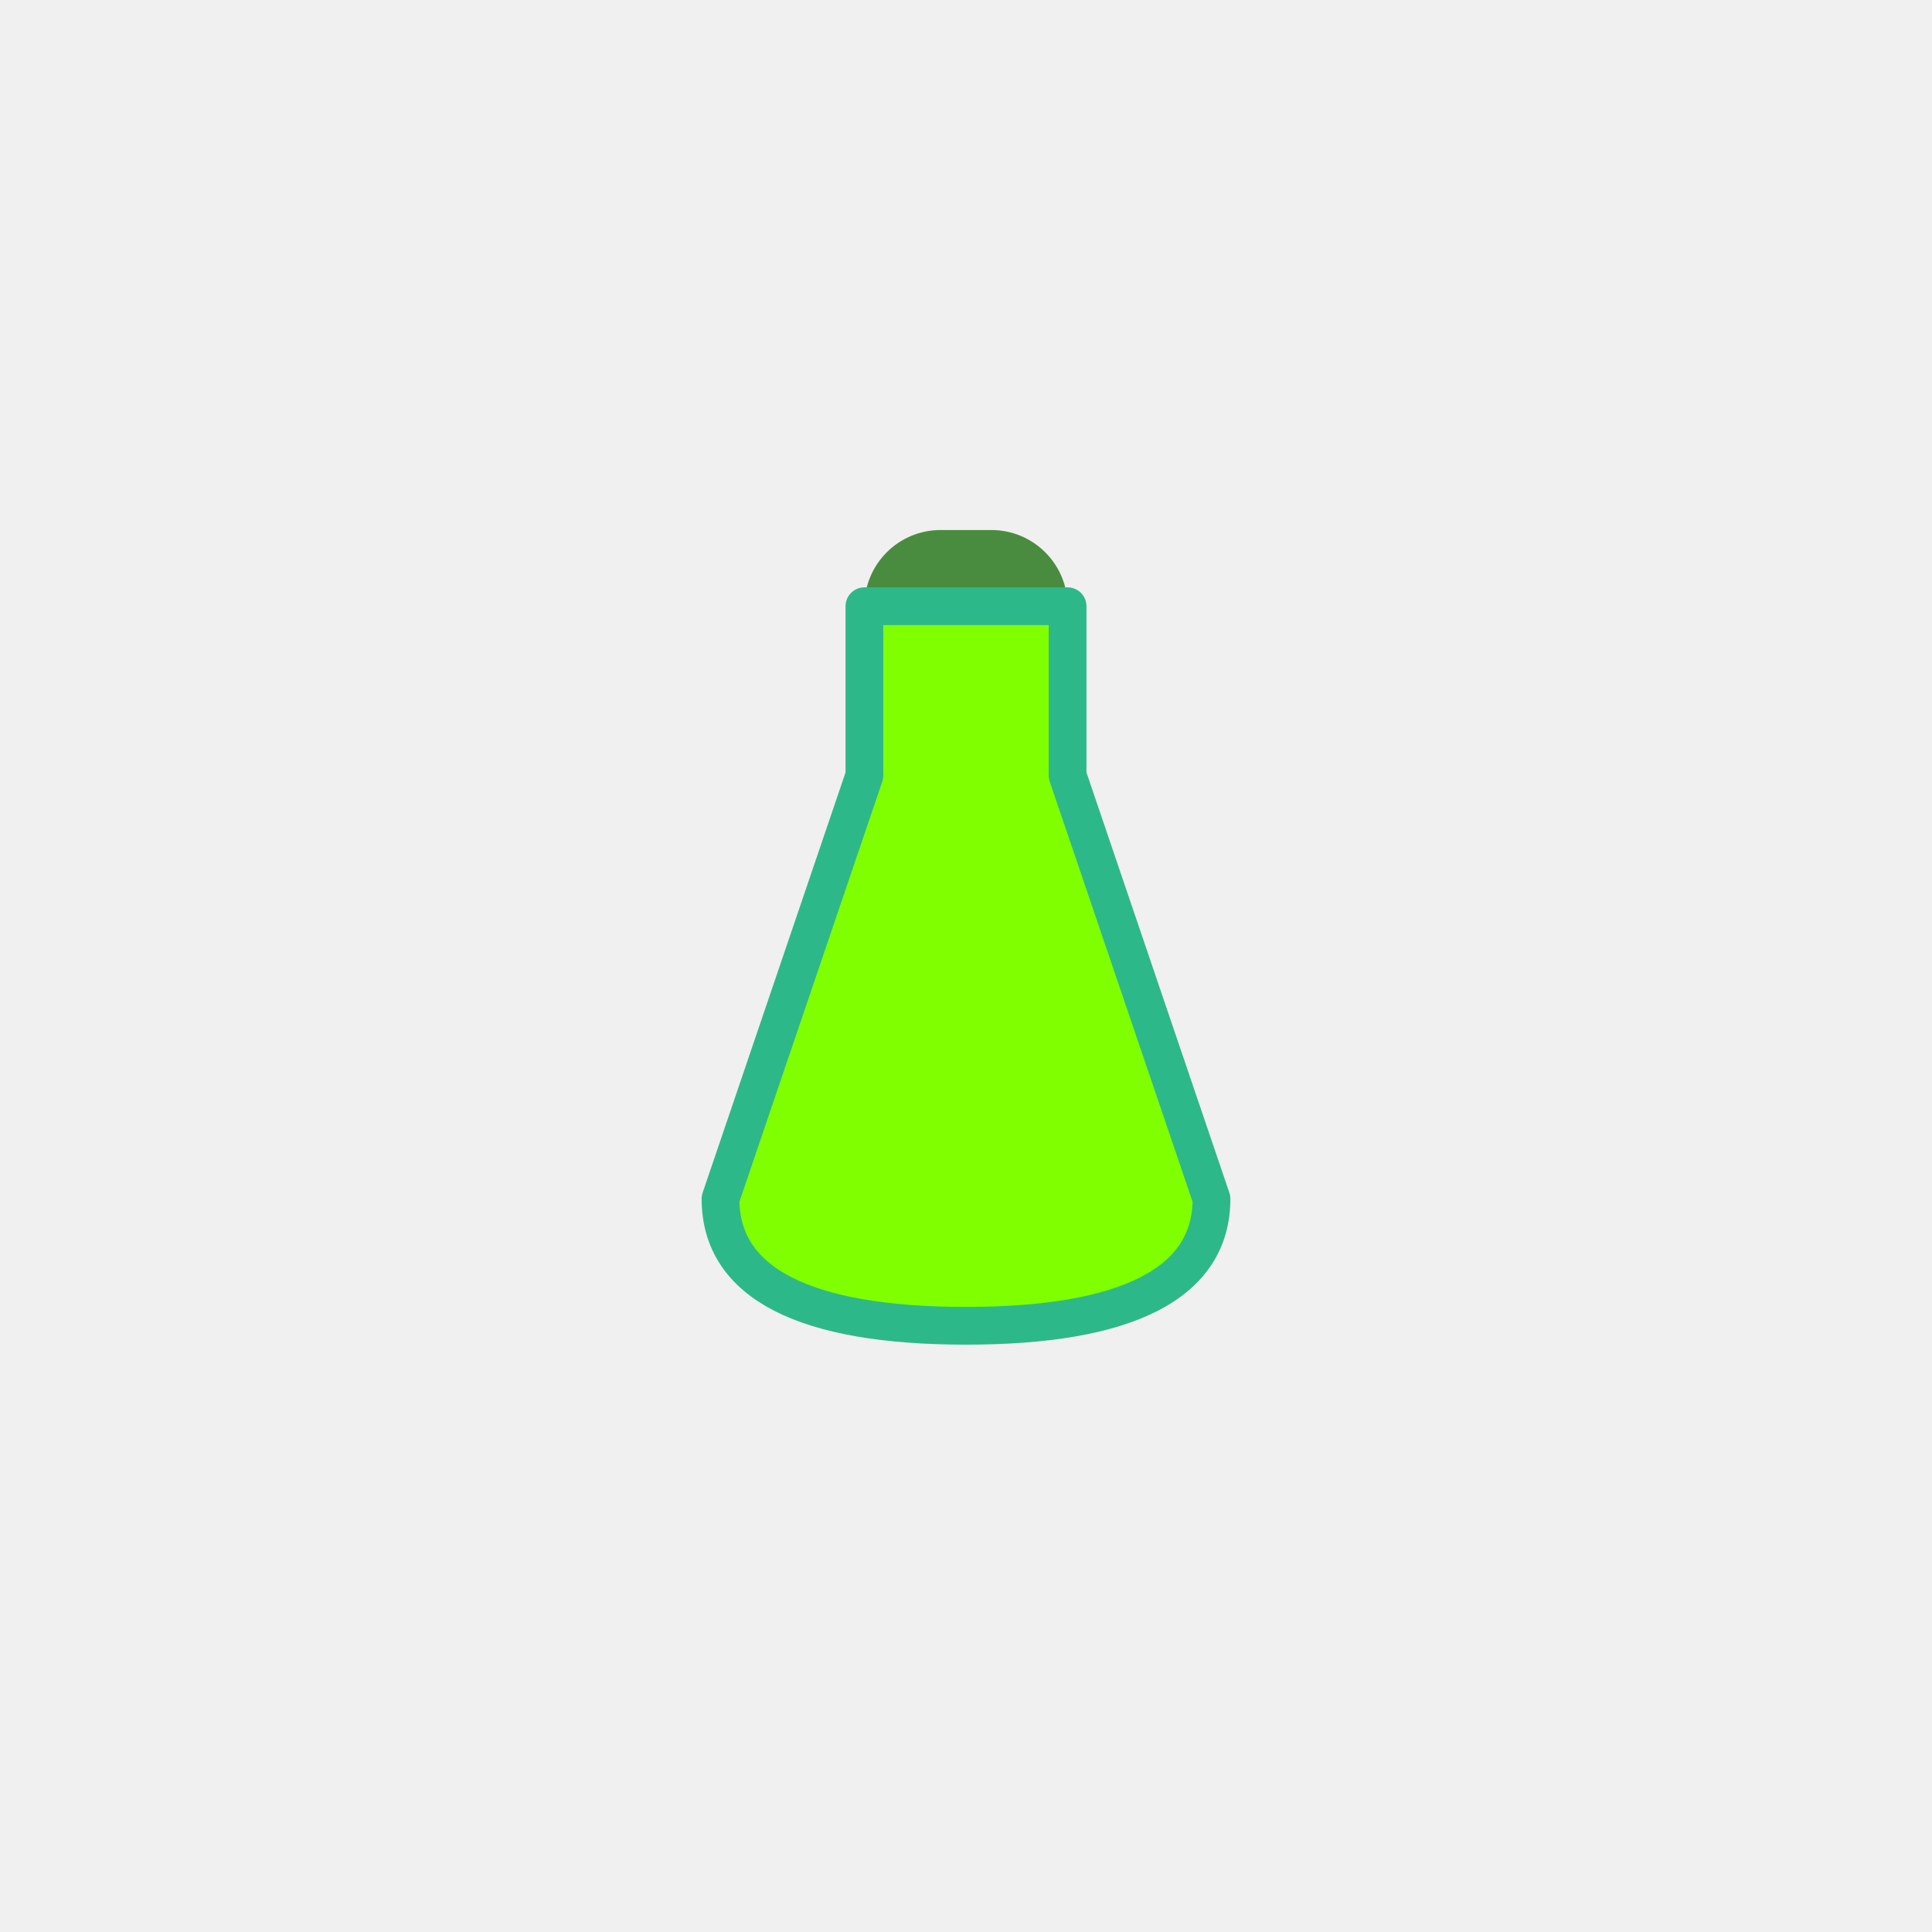
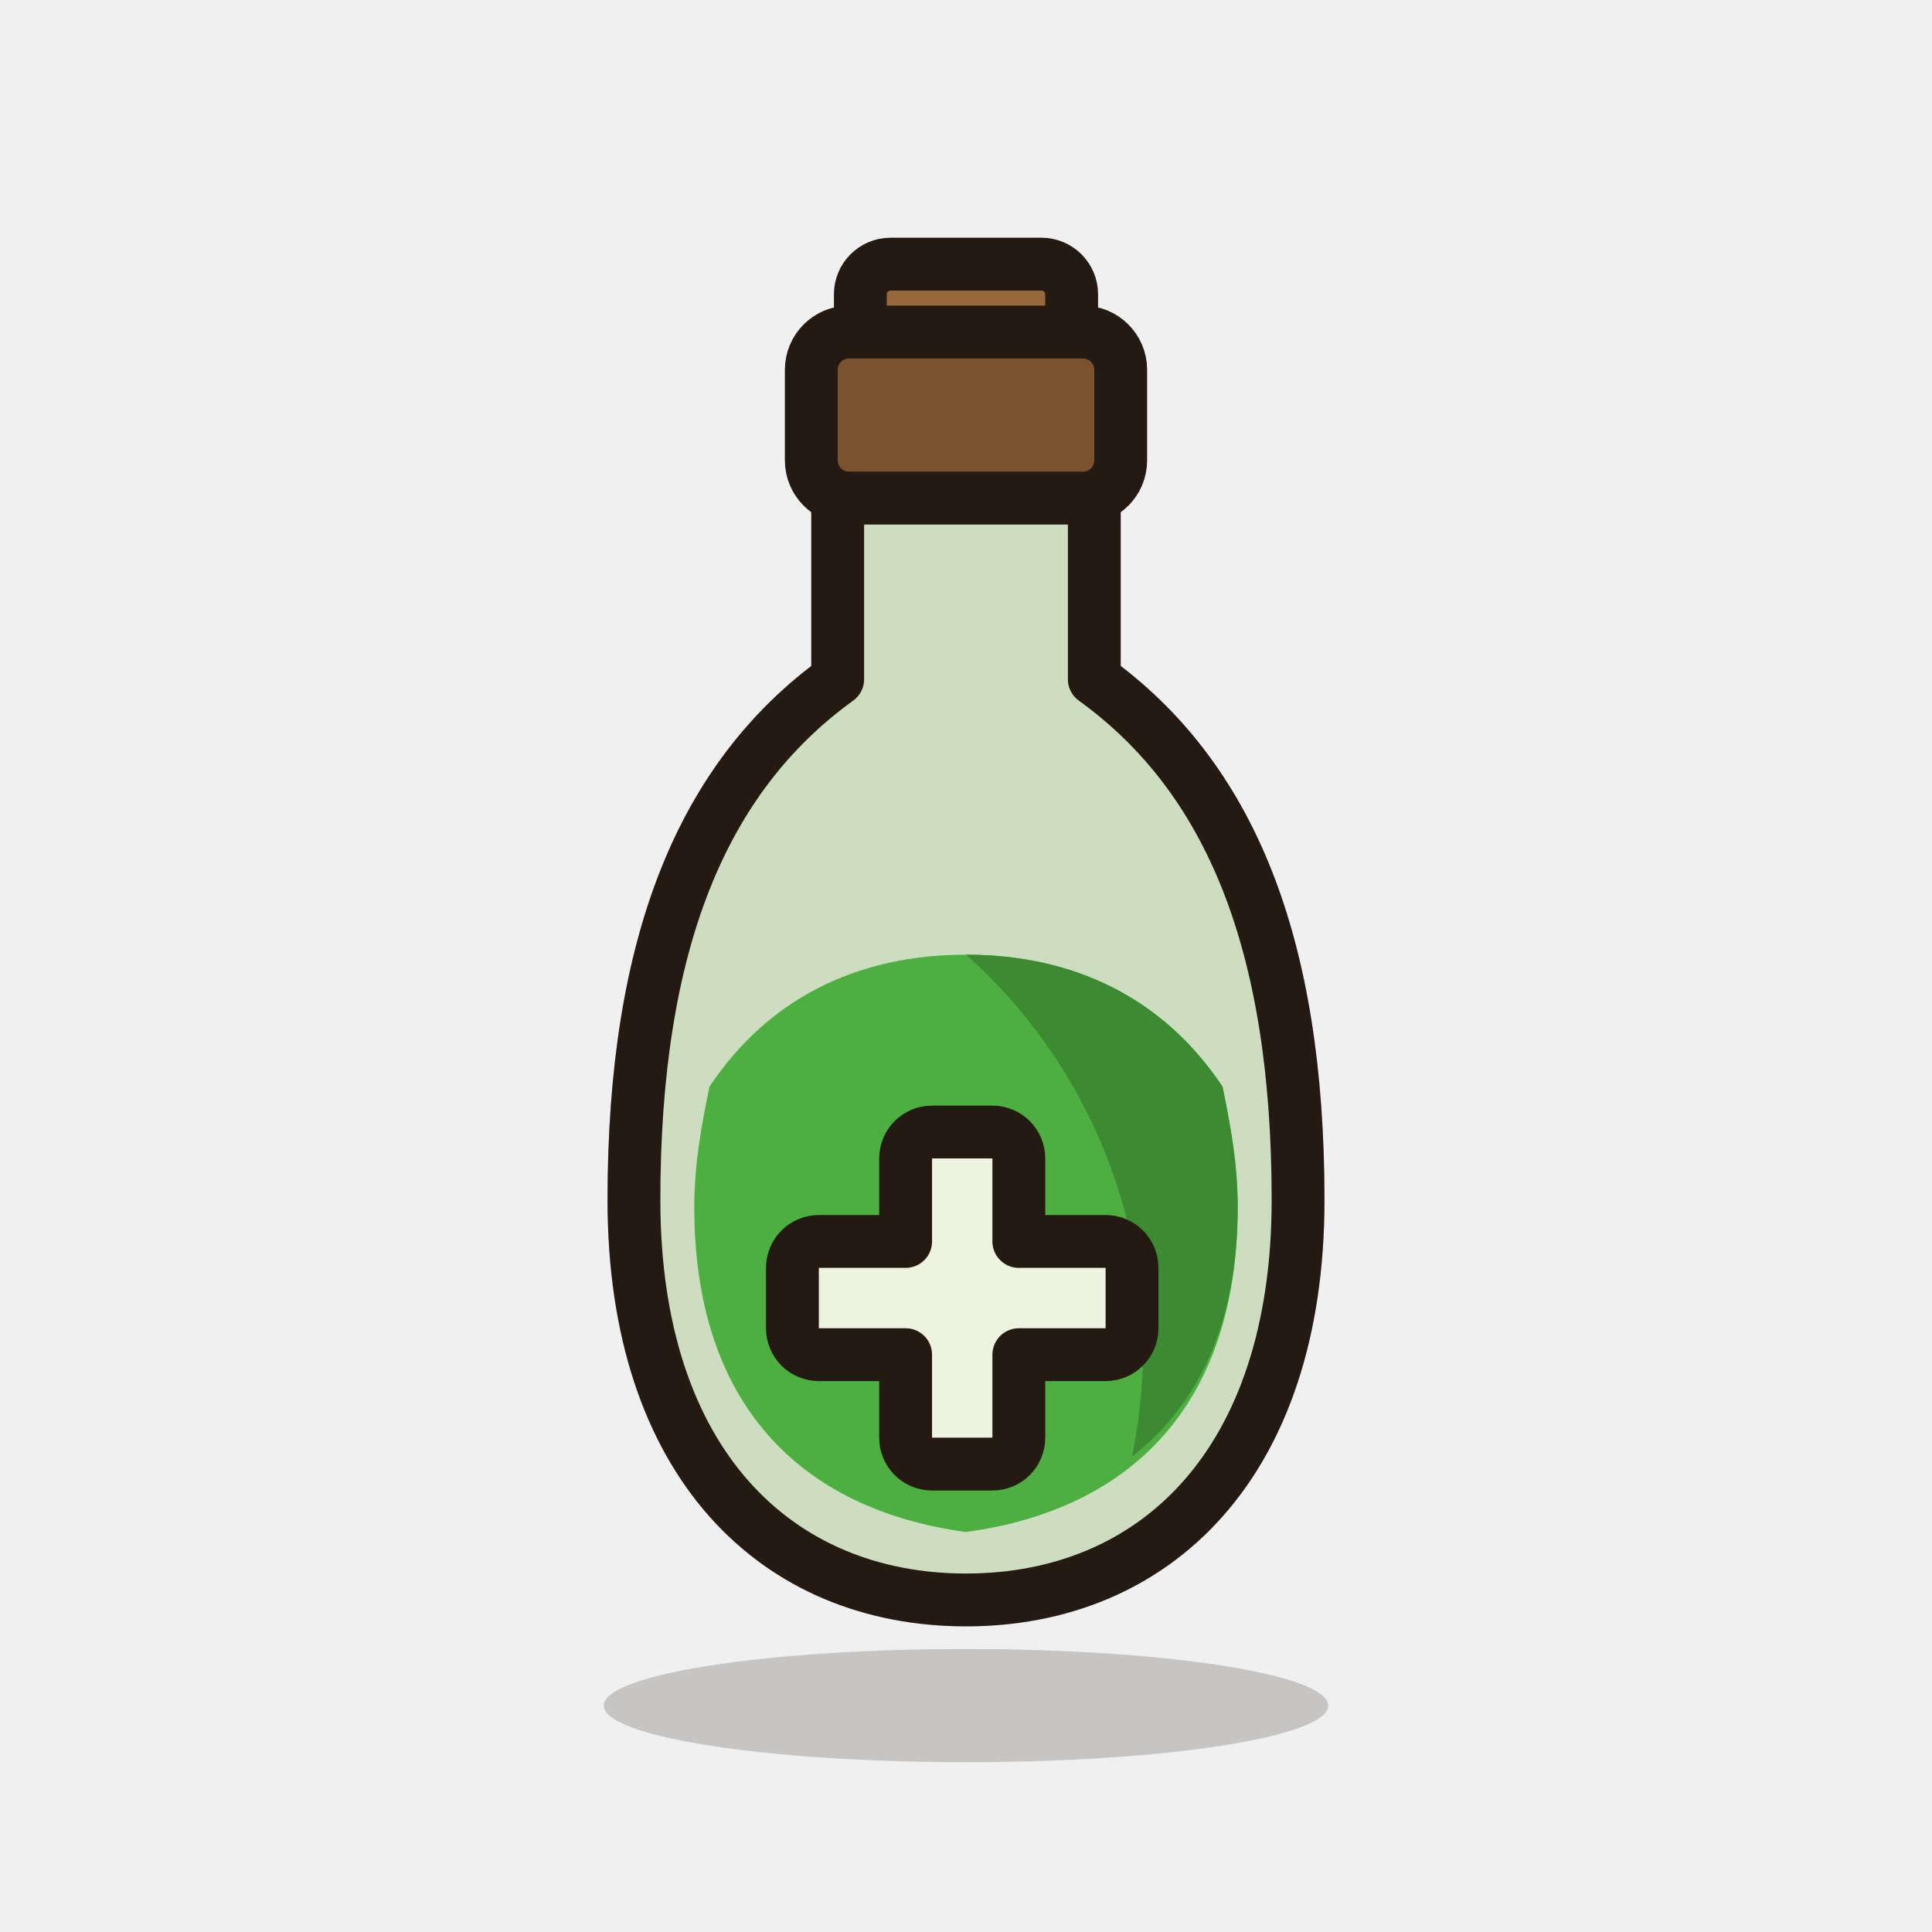
- <svg xmlns="http://www.w3.org/2000/svg" width="512" height="512" viewBox="0 0 512 512" version="1.1" id="svg1" xml:space="preserve">
-   <defs id="defs1">
-     <filter style="color-interpolation-filters:sRGB" id="filter3" x="-0.037" y="-0.051" width="1.075" height="1.103">
-       <feGaussianBlur stdDeviation="0.097" id="feGaussianBlur3" />
-     </filter>
-     <symbol id="g4">
-       <circle style="fill:none;fill-opacity:1;stroke:#000000;stroke-width:5;stroke-linecap:round;stroke-linejoin:round;stroke-dasharray:none;stroke-opacity:1;paint-order:stroke markers fill" id="path3" cx="247.716" cy="256" r="37.867" />
-       <circle style="fill:#000000;fill-opacity:1;stroke:none;stroke-width:8.529;stroke-linecap:round;stroke-linejoin:round;stroke-dasharray:none;stroke-opacity:1;paint-order:stroke markers fill" id="path4" cx="252.45" cy="256" r="14.803" />
-       <circle style="fill:#ffffff;fill-opacity:1;stroke:none;stroke-width:2.165;stroke-linecap:round;stroke-linejoin:round;stroke-dasharray:none;stroke-opacity:1;paint-order:stroke markers fill" id="circle4" cx="256.45" cy="258" r="3.758" />
-     </symbol>
-   </defs>
-   <g id="layer1">
-     <rect style="fill:#4d4d4d;fill-opacity:1;stroke:#4d4d4d;stroke-width:10;stroke-linecap:round;stroke-linejoin:round;stroke-dasharray:none;paint-order:stroke markers fill;opacity:0.351" id="rect2" width="140.425" height="101.769" x="137.27" y="-124.28" ry="9.861" />
-     <rect style="opacity:0.15;fill:#4d4d4d;fill-opacity:1;stroke:#4d4d4d;stroke-width:10;stroke-linecap:round;stroke-linejoin:round;stroke-dasharray:none;paint-order:stroke markers fill;filter:url(#filter3)" id="rect3" width="140.425" height="101.769" x="130.169" y="-131.381" ry="9.861" />
-     <rect style="fill:#fce8b1;fill-opacity:1;stroke:#4d4d4d;stroke-width:10;stroke-linecap:round;stroke-linejoin:round;stroke-dasharray:none;paint-order:stroke markers fill" id="rect1" width="140.425" height="101.769" x="134.114" y="-127.803" ry="10" />
-     <rect style="opacity:0.4;fill:#fcffff;fill-opacity:1;stroke:none;stroke-width:5.039;stroke-linecap:round;stroke-linejoin:round;stroke-dasharray:none;paint-order:stroke markers fill" id="rect4" width="70.757" height="51.279" x="134.292" y="-126.958" ry="5.039" />
-     <rect x="229.078" y="140.461" width="53.844" height="40.383" fill="#8b6914" id="rect2-6" ry="20.191" style="fill:#4a8c3f;stroke-width:3.365" />
-     <path d="m 229.078,160.652 v 44.87 l -38.139,112.174 c 0,22.435 22.435,33.652 65.061,33.652 42.626,0 65.061,-11.217 65.061,-33.652 l -38.139,-112.174 v -44.87 z" fill="#f5e6d3" stroke="#d4c4a8" stroke-width="4.487" id="path1" style="stroke-linecap:round;stroke-linejoin:round;stroke-width:10;stroke-dasharray:none;fill:#7fff00;stroke:#2db88a" />
+ <svg xmlns="http://www.w3.org/2000/svg" width="512" height="512" viewBox="0 0 512 512" version="1.1" id="svg6">
+   <defs id="defs6" />
+   <ellipse cx="256" cy="452" rx="96" ry="15" fill="#241a12" opacity="0.2" id="ellipse1" />
+   <g stroke="#241a12" stroke-width="14" stroke-linejoin="round" stroke-linecap="round" id="g6">
+     <path d="M222 120 H290 V180 C326 206 344 250 344 318 C344 388 306 424 256 424              C206 424 168 388 168 318 C168 250 186 206 222 180 Z" fill="#eef2e0" id="path1" />
+     <path d="M222 120 H290 V180 C326 206 344 250 344 318 C344 388 306 424 256 424              C206 424 168 388 168 318 C168 250 186 206 222 180 Z" fill="#eef2e0" id="path6" style="fill:#4a8c3f;opacity:0.2" />
+     <path d="M188 288 C204 264 228 253 256 253 C284 253 308 264 324 288              C326 298 328 308 328 320 C328 372 300 400 256 406              C212 400 184 372 184 320 C184 308 186 298 188 288 Z" fill="#4caf3f" stroke="none" id="path2" />
+     <path d="M256 253 C284 253 308 264 324 288 C326 298 328 308 328 320              C328 350 318 372 300 386 A140 140 0 0 0 256 253 Z" fill="#3c8a32" stroke="none" id="path3" />
+     <rect x="228" y="70" width="56" height="24" rx="8" fill="#96693c" id="rect4" />
+     <rect x="215" y="88" width="82" height="44" rx="10" fill="#7a5230" id="rect3" />
+     <path id="rect5" d="M 247 300 C 243.122 300 240 303.122 240 307 L 240 329 L 217 329 C 213.122 329 210 332.122 210 336 L 210 352 C 210 355.878 213.122 359 217 359 L 240 359 L 240 381 C 240 384.878 243.122 388 247 388 L 263 388 C 266.878 388 270 384.878 270 381 L 270 359 L 293 359 C 296.878 359 300 355.878 300 352 L 300 336 C 300 332.122 296.878 329 293 329 L 270 329 L 270 307 C 270 303.122 266.878 300 263 300 L 247 300 z " style="fill:#eef2e0;fill-opacity:1" />
  </g>
</svg>
